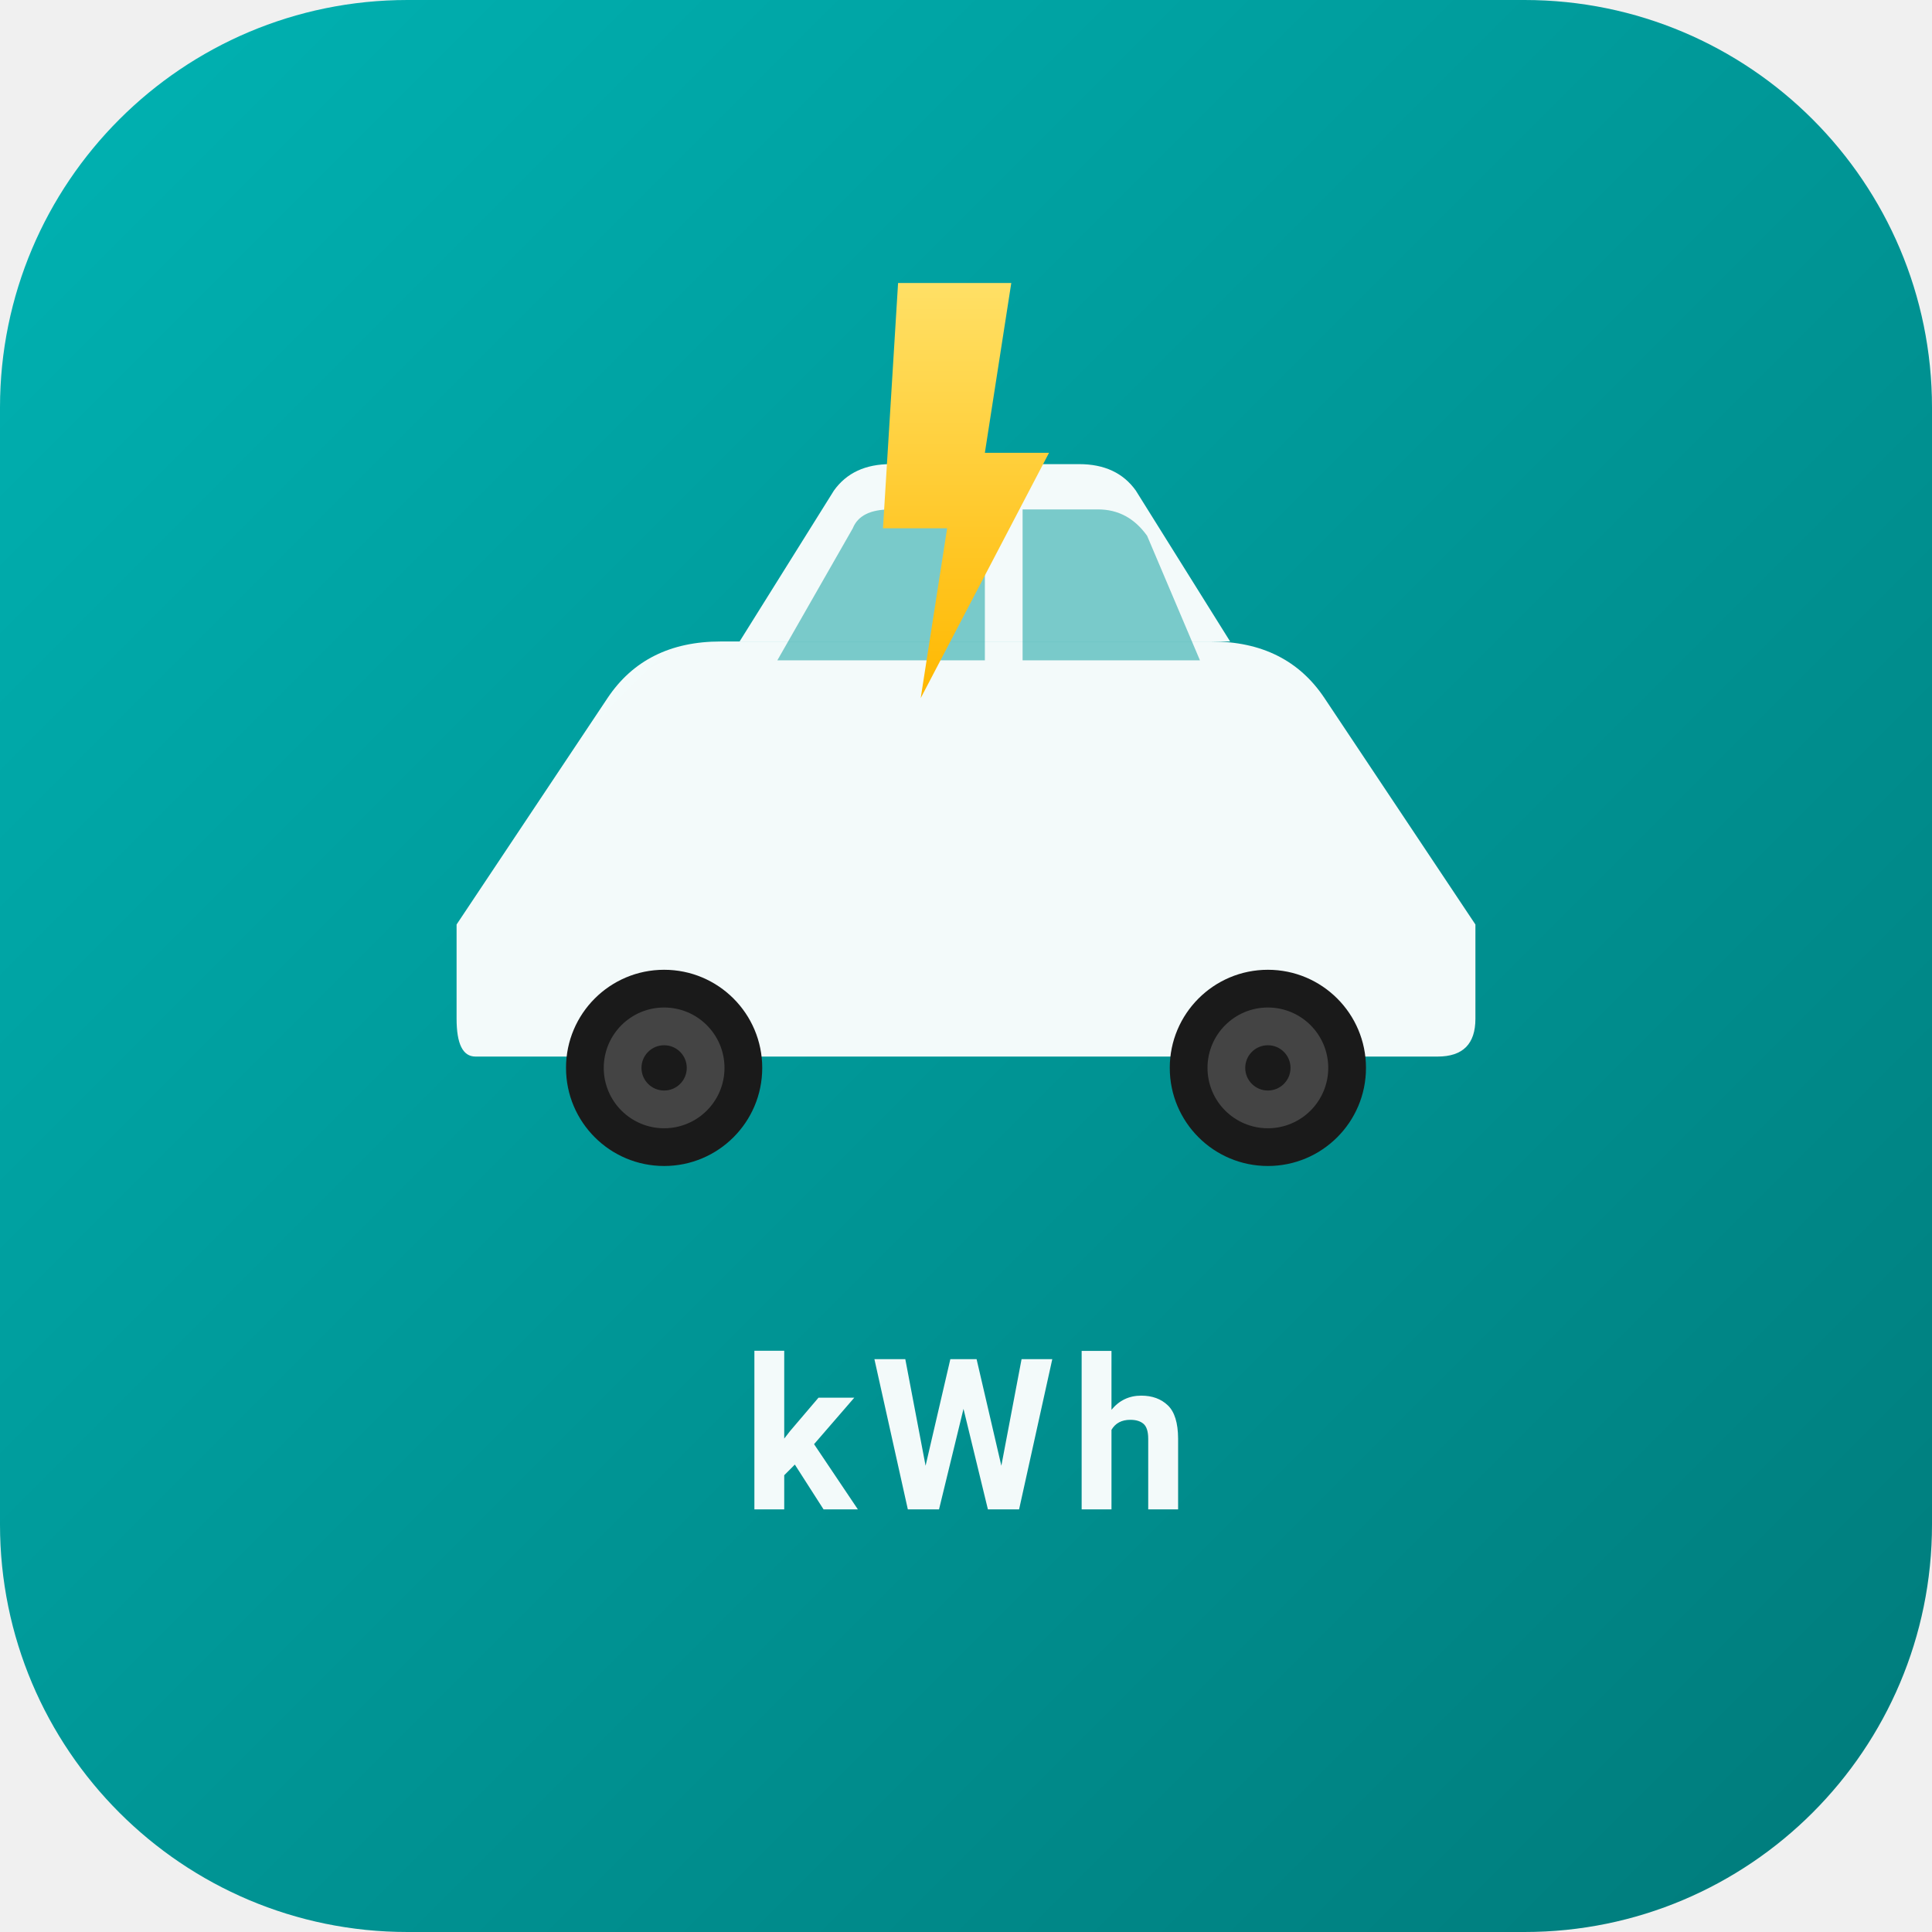
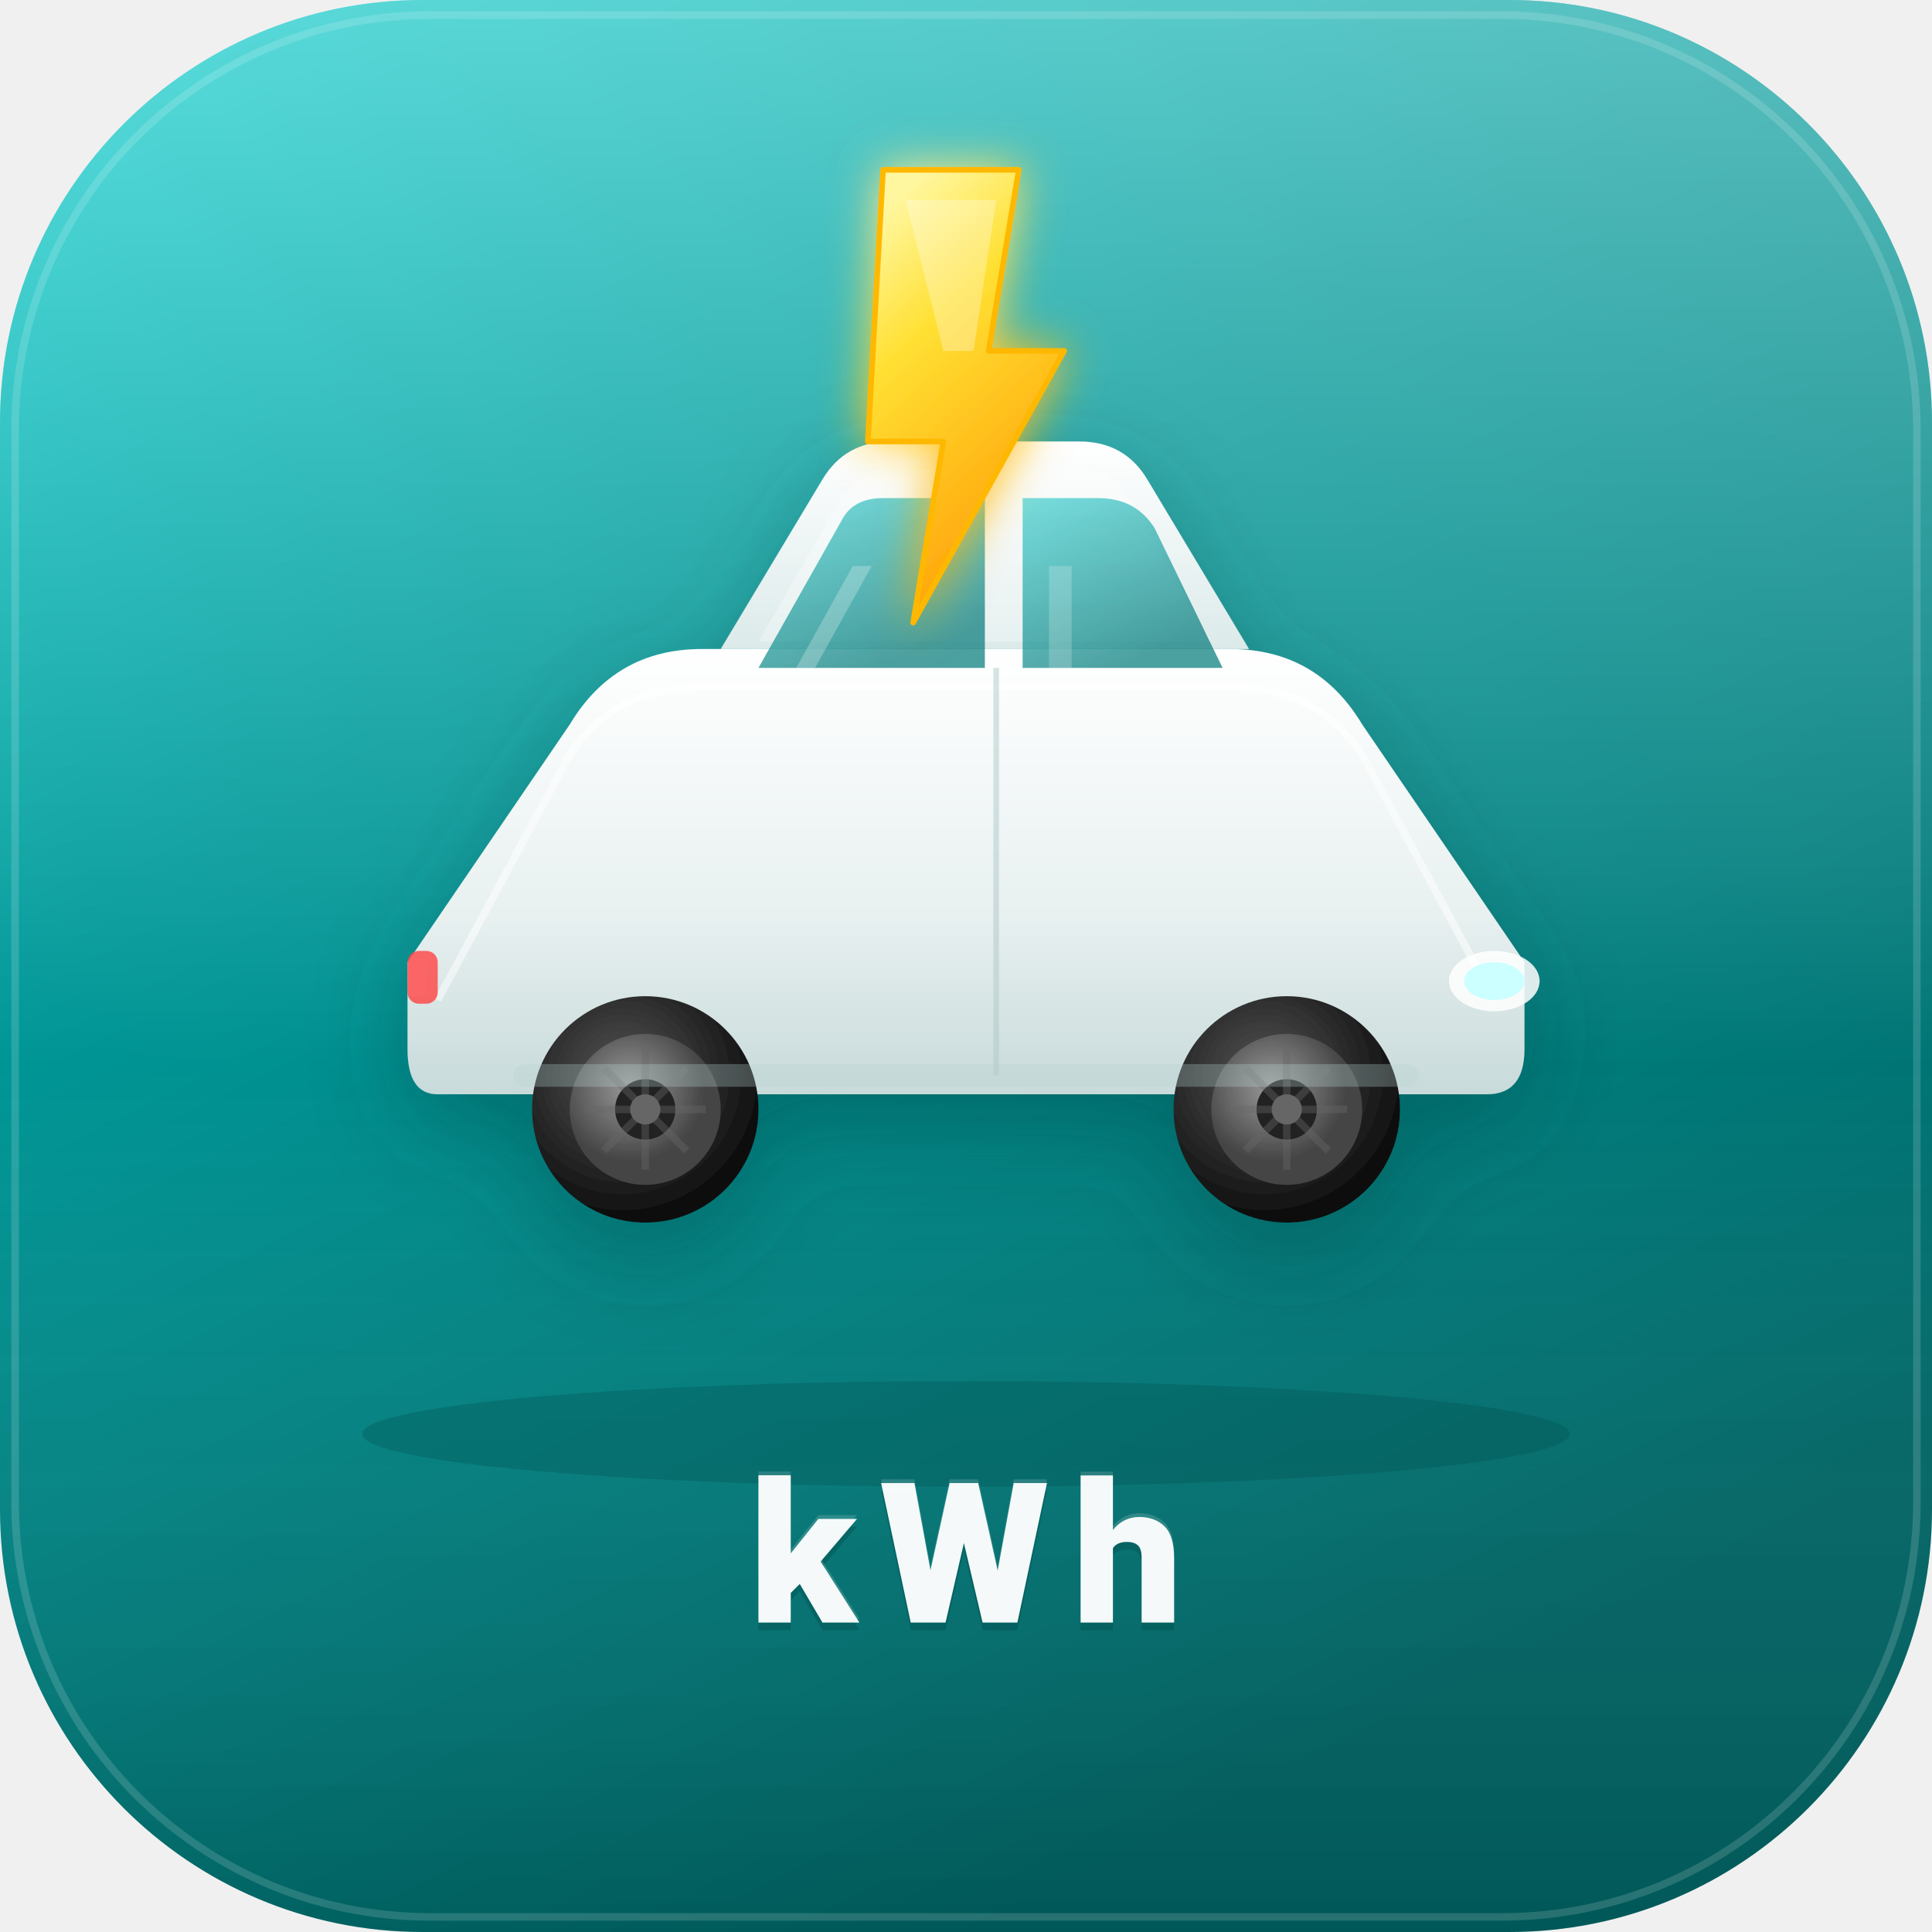
<svg xmlns="http://www.w3.org/2000/svg" viewBox="0 0 512 512">
  <defs>
-     <linearGradient id="bg" x1="0" y1="0" x2="1" y2="1">
-       <stop offset="0%" stop-color="#00b3b3" />
-       <stop offset="100%" stop-color="#007a7a" />
+     <linearGradient id="bgGrad" x1="0" y1="0" x2="0.5" y2="1">
+       <stop offset="0%" stop-color="#00cccc" />
+       <stop offset="40%" stop-color="#009999" />
+       <stop offset="100%" stop-color="#006666" />
    </linearGradient>
-     <linearGradient id="bolt" x1="0" y1="0" x2="0" y2="1">
-       <stop offset="0%" stop-color="#FFE066" />
-       <stop offset="100%" stop-color="#FFB800" />
+     <linearGradient id="glassShine" x1="0.5" y1="0" x2="0.5" y2="1">
+       <stop offset="0%" stop-color="white" stop-opacity="0.35" />
+       <stop offset="45%" stop-color="white" stop-opacity="0.08" />
+       <stop offset="55%" stop-color="white" stop-opacity="0" />
+       <stop offset="100%" stop-color="black" stop-opacity="0.15" />
    </linearGradient>
+     <linearGradient id="carBody" x1="0.5" y1="0" x2="0.5" y2="1">
+       <stop offset="0%" stop-color="#ffffff" />
+       <stop offset="60%" stop-color="#e8f0f0" />
+       <stop offset="100%" stop-color="#c8dada" />
+     </linearGradient>
+     <linearGradient id="carRoof" x1="0.5" y1="0" x2="0.5" y2="1">
+       <stop offset="0%" stop-color="#ffffff" />
+       <stop offset="100%" stop-color="#dceaea" />
+     </linearGradient>
+     <linearGradient id="windowGlass" x1="0" y1="0" x2="0.5" y2="1">
+       <stop offset="0%" stop-color="#40d0d0" />
+       <stop offset="100%" stop-color="#007777" />
+     </linearGradient>
+     <linearGradient id="boltGrad" x1="0.3" y1="0" x2="0.7" y2="1">
+       <stop offset="0%" stop-color="#FFF7A0" />
+       <stop offset="30%" stop-color="#FFE033" />
+       <stop offset="100%" stop-color="#FF9500" />
+     </linearGradient>
+     <radialGradient id="wheelOuter" cx="0.4" cy="0.35" r="0.6">
+       <stop offset="0%" stop-color="#555" />
+       <stop offset="100%" stop-color="#111" />
+     </radialGradient>
+     <radialGradient id="wheelHub" cx="0.4" cy="0.35" r="0.5">
+       <stop offset="0%" stop-color="#999" />
+       <stop offset="100%" stop-color="#444" />
+     </radialGradient>
+     <filter id="carShadow" x="-20%" y="-20%" width="140%" height="160%">
+       <feDropShadow dx="0" dy="8" stdDeviation="12" flood-color="#004444" flood-opacity="0.4" />
+     </filter>
+     <filter id="boltGlow" x="-50%" y="-50%" width="200%" height="200%">
+       <feGaussianBlur in="SourceGraphic" stdDeviation="6" result="blur" />
+       <feMerge>
+         <feMergeNode in="blur" />
+         <feMergeNode in="SourceGraphic" />
+       </feMerge>
+     </filter>
+     <filter id="innerDepth">
+       <feGaussianBlur in="SourceAlpha" stdDeviation="8" result="blur" />
+       <feOffset dx="0" dy="4" result="offsetBlur" />
+       <feComposite in="SourceGraphic" in2="offsetBlur" operator="over" />
+     </filter>
+     <radialGradient id="headlightGlow" cx="0.5" cy="0.5" r="0.5">
+       <stop offset="0%" stop-color="#ffffff" stop-opacity="0.9" />
+       <stop offset="40%" stop-color="#ccffff" stop-opacity="0.5" />
+       <stop offset="100%" stop-color="#00cccc" stop-opacity="0" />
+     </radialGradient>
  </defs>
-   <rect width="512" height="512" rx="108" fill="url(#bg)" />
-   <g transform="translate(256,235)">
-     <path d="M-130,45 Q-135,45 -135,35 L-135,10 L-95,-50 Q-85,-65 -65,-65 L65,-65 Q85,-65 95,-50 L135,10 L135,35 Q135,45 125,45 Z" fill="white" opacity="0.95" />
-     <path d="M-60,-65 L-35,-105 Q-30,-112 -20,-112 L30,-112 Q40,-112 45,-105 L70,-65" fill="white" opacity="0.95" />
-     <path d="M-50,-60 L-30,-95 Q-28,-100 -20,-100 L5,-100 L5,-60 Z" fill="#009999" opacity="0.5" />
-     <path d="M15,-60 L15,-100 L35,-100 Q43,-100 48,-93 L62,-60 Z" fill="#009999" opacity="0.5" />
-     <circle cx="-80" cy="48" r="26" fill="#1a1a1a" />
-     <circle cx="-80" cy="48" r="16" fill="#444" />
-     <circle cx="-80" cy="48" r="6" fill="#1a1a1a" />
-     <circle cx="80" cy="48" r="26" fill="#1a1a1a" />
-     <circle cx="80" cy="48" r="16" fill="#444" />
-     <circle cx="80" cy="48" r="6" fill="#1a1a1a" />
+   <rect width="512" height="512" rx="112" fill="url(#bgGrad)" />
+   <rect width="512" height="512" rx="112" fill="url(#glassShine)" />
+   <rect x="4" y="4" width="504" height="504" rx="110" fill="none" stroke="white" stroke-opacity="0.15" stroke-width="2" />
+   <ellipse cx="256" cy="380" rx="160" ry="14" fill="#004d4d" opacity="0.3" />
+   <g filter="url(#carShadow)" transform="translate(256, 260)">
+     <path d="M-140,30 Q-148,30 -148,18 L-148,-5 L-105,-68 Q-93,-88 -70,-88 L70,-88 Q93,-88 105,-68 L148,-5 L148,18 Q148,30 138,30 Z" fill="url(#carBody)" />
+     <path d="M-140,5 L-105,-60 Q-93,-78 -70,-78 L70,-78 Q93,-78 105,-60 L140,5" fill="none" stroke="white" stroke-opacity="0.5" stroke-width="2" />
+     <path d="M-65,-88 L-38,-133 Q-32,-143 -20,-143 L30,-143 Q42,-143 48,-133 L75,-88" fill="url(#carRoof)" />
+     <path d="M-55,-90 L-33,-128 Q-28,-136 -18,-136 L28,-136 Q38,-136 43,-128 L65,-90" fill="white" opacity="0.3" />
+     <path d="M-55,-83 L-33,-122 Q-30,-128 -22,-128 L5,-128 L5,-83 Z" fill="url(#windowGlass)" opacity="0.7" />
+     <path d="M-45,-83 L-30,-110 L-25,-110 L-40,-83 Z" fill="white" opacity="0.25" />
+     <path d="M15,-83 L15,-128 L35,-128 Q45,-128 50,-120 L68,-83 Z" fill="url(#windowGlass)" opacity="0.7" />
+     <path d="M22,-83 L22,-110 L28,-110 L28,-83 Z" fill="white" opacity="0.2" />
+     <line x1="8" y1="-83" x2="8" y2="25" stroke="#b0c8c8" stroke-width="1.5" opacity="0.5" />
+     <ellipse cx="140" cy="0" rx="12" ry="8" fill="white" opacity="0.85" />
+     <ellipse cx="140" cy="0" rx="8" ry="5" fill="#ccffff" />
+     <rect x="-148" y="-8" width="8" height="14" rx="3" fill="#ff4444" opacity="0.8" />
+     <rect x="-148" y="-6" width="5" height="10" rx="2" fill="#ff6666" opacity="0.5" />
+     <circle cx="-85" cy="34" r="30" fill="url(#wheelOuter)" />
+     <circle cx="-85" cy="34" r="20" fill="url(#wheelHub)" />
+     <circle cx="-85" cy="34" r="8" fill="#222" />
+     <circle cx="-85" cy="34" r="4" fill="#666" />
+     <g stroke="#666" stroke-width="2" opacity="0.4">
+       <line x1="-85" y1="18" x2="-85" y2="50" />
+       <line x1="-101" y1="34" x2="-69" y2="34" />
+       <line x1="-96" y1="23" x2="-74" y2="45" />
+       <line x1="-74" y1="23" x2="-96" y2="45" />
+     </g>
+     <circle cx="85" cy="34" r="30" fill="url(#wheelOuter)" />
+     <circle cx="85" cy="34" r="20" fill="url(#wheelHub)" />
+     <circle cx="85" cy="34" r="8" fill="#222" />
+     <circle cx="85" cy="34" r="4" fill="#666" />
+     <g stroke="#666" stroke-width="2" opacity="0.4">
+       <line x1="85" y1="18" x2="85" y2="50" />
+       <line x1="69" y1="34" x2="101" y2="34" />
+       <line x1="74" y1="23" x2="96" y2="45" />
+       <line x1="96" y1="23" x2="74" y2="45" />
+     </g>
+     <rect x="-120" y="22" width="240" height="6" rx="3" fill="#b8d4d4" opacity="0.3" />
  </g>
-   <g transform="translate(256,130)">
-     <path d="M-18,-55 L12,-55 L5,-10 L22,-10 L-12,55 L-5,10 L-22,10 Z" fill="url(#bolt)" />
+   <g filter="url(#boltGlow)" transform="translate(256, 105)">
+     <path d="M-22,-60 L14,-60 L6,-12 L26,-12 L-14,60 L-6,12 L-26,12 Z" fill="url(#boltGrad)" stroke="#FFB800" stroke-width="1.5" stroke-linejoin="round" />
+     <path d="M-16,-52 L8,-52 L2,-12 L-6,-12 Z" fill="white" opacity="0.3" />
  </g>
-   <text x="256" y="400" text-anchor="middle" font-family="-apple-system,BlinkMacSystemFont,'Segoe UI',Roboto,sans-serif" font-size="56" font-weight="700" fill="white" letter-spacing="4" opacity="0.95">kWh</text>
+   <text x="256" y="432" text-anchor="middle" font-family="-apple-system,BlinkMacSystemFont,'Segoe UI',Roboto,sans-serif" font-size="52" font-weight="800" fill="#004d4d" opacity="0.4" letter-spacing="6">kWh</text>
+   <text x="256" y="430" text-anchor="middle" font-family="-apple-system,BlinkMacSystemFont,'Segoe UI',Roboto,sans-serif" font-size="52" font-weight="800" fill="white" letter-spacing="6" opacity="0.95">kWh</text>
+   <text x="256" y="429" text-anchor="middle" font-family="-apple-system,BlinkMacSystemFont,'Segoe UI',Roboto,sans-serif" font-size="52" font-weight="800" fill="white" letter-spacing="6" opacity="0.15">kWh</text>
</svg>
